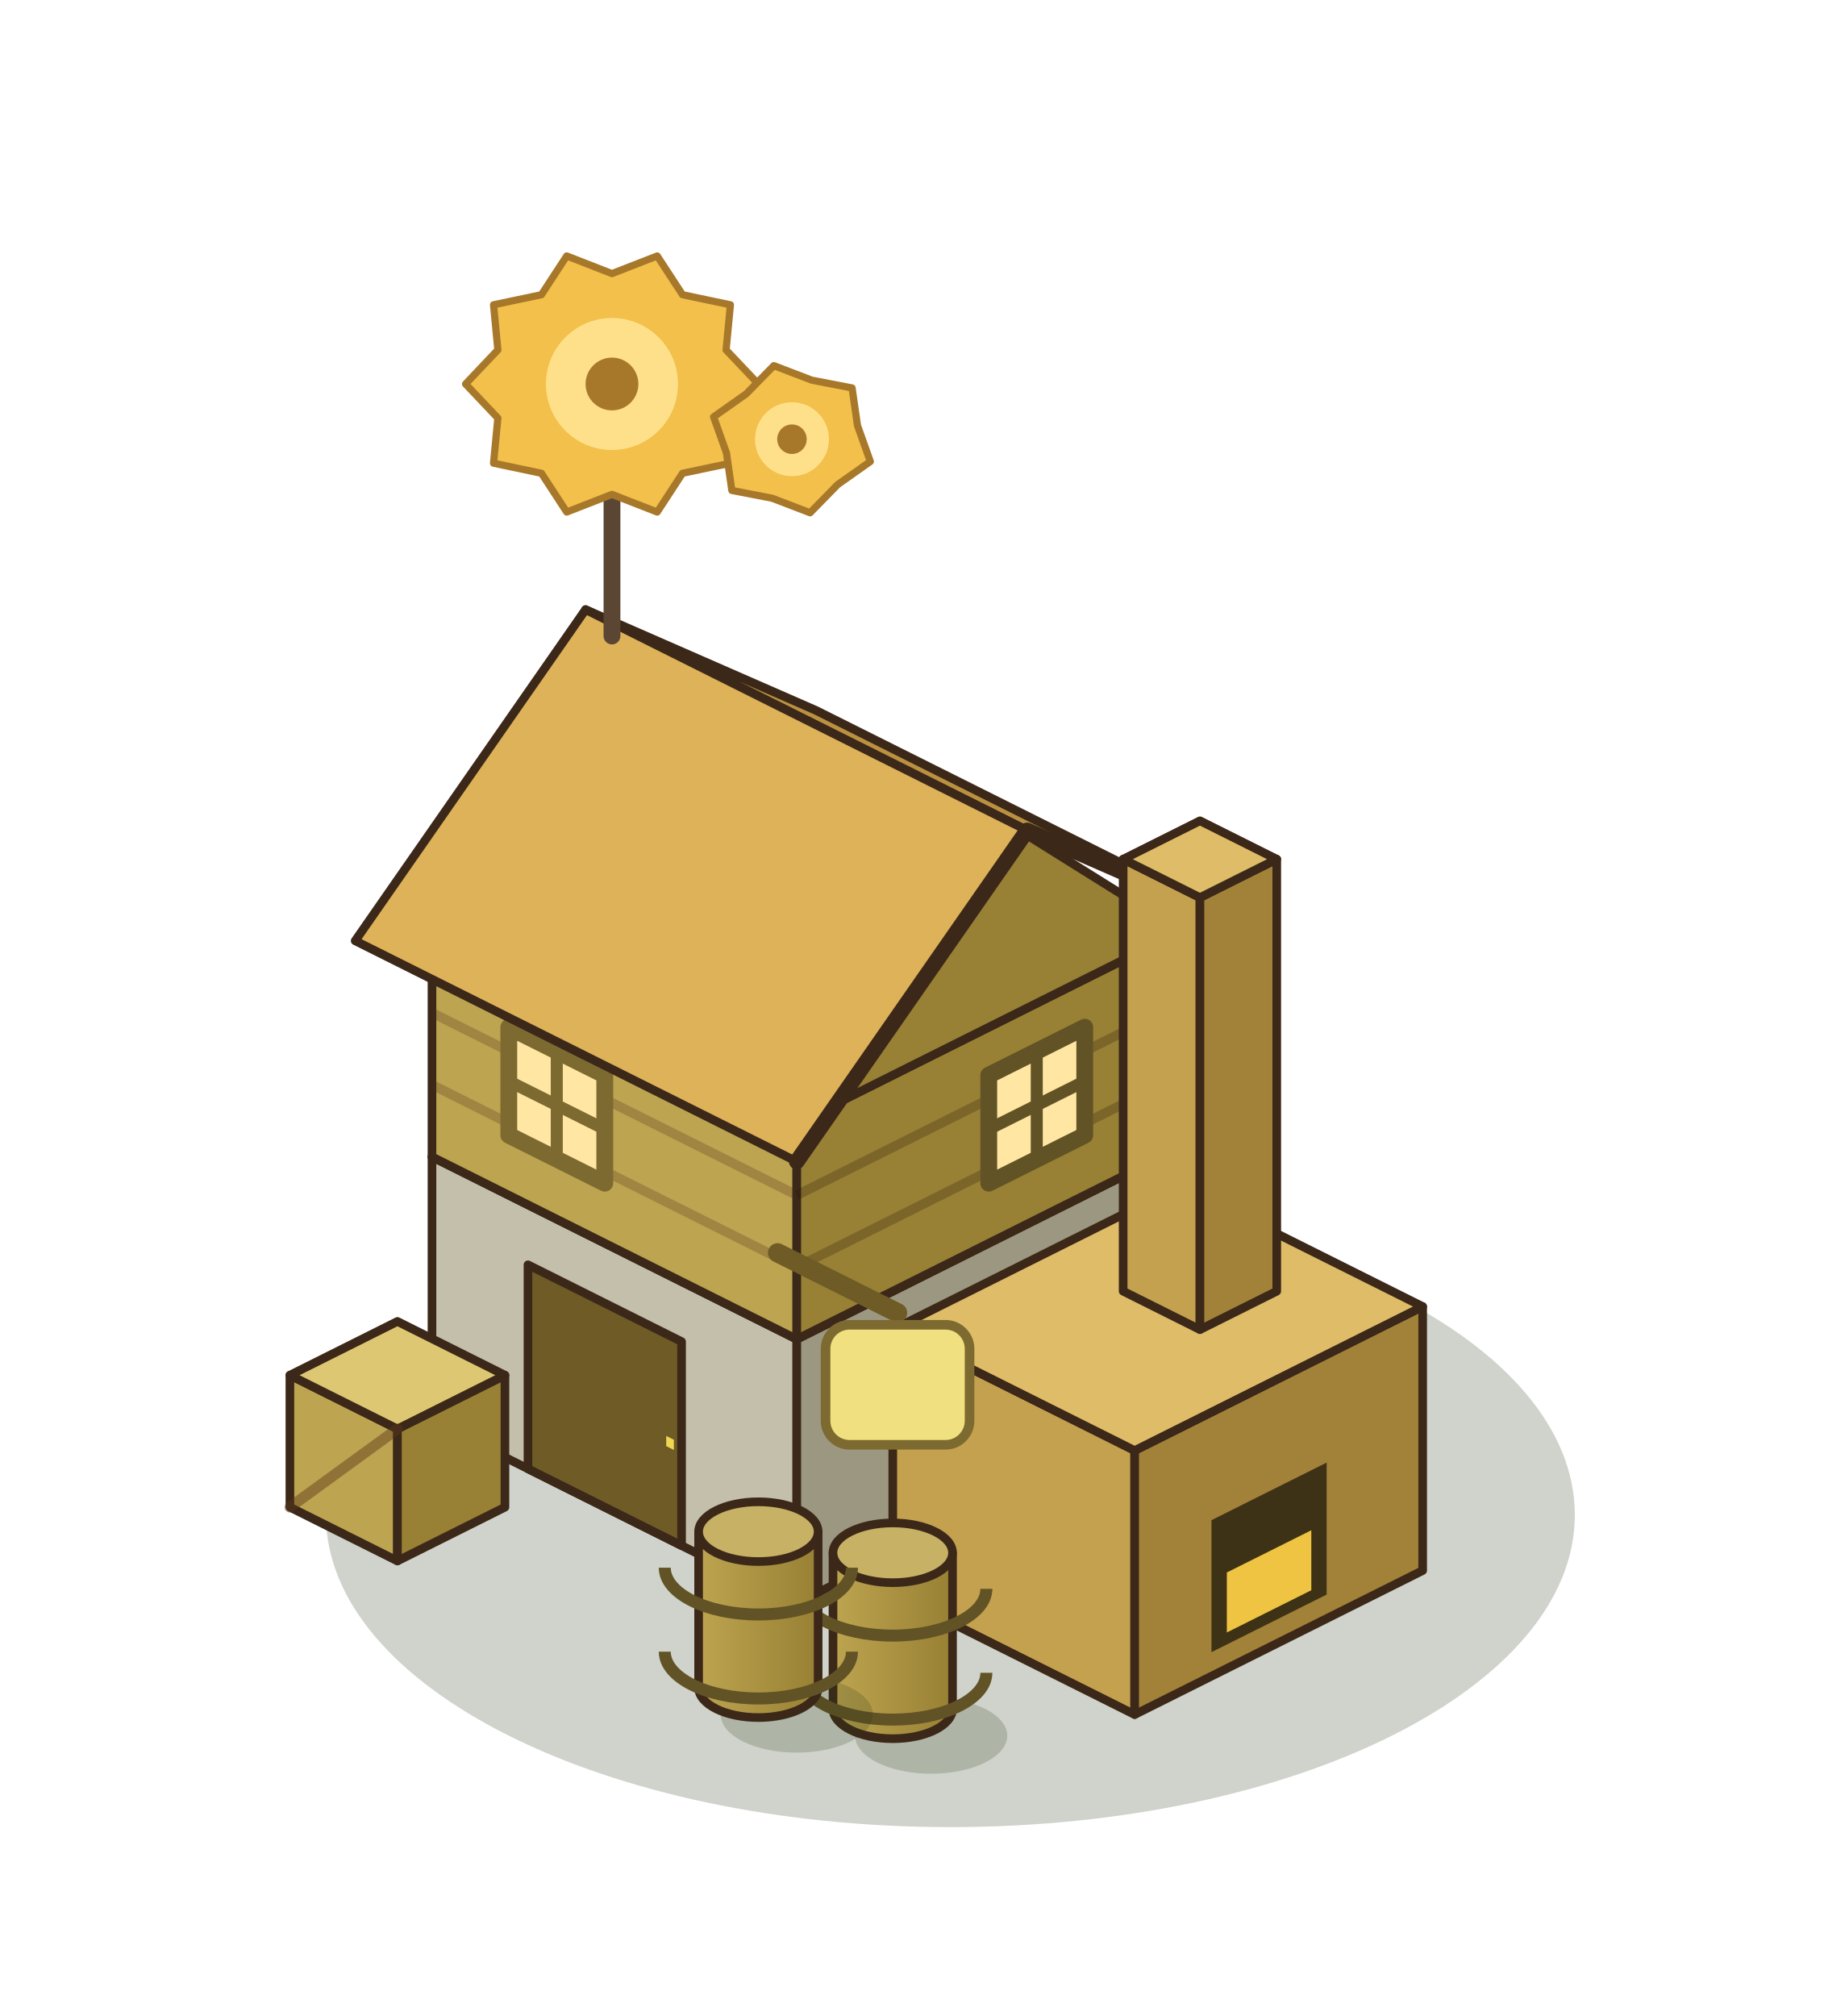
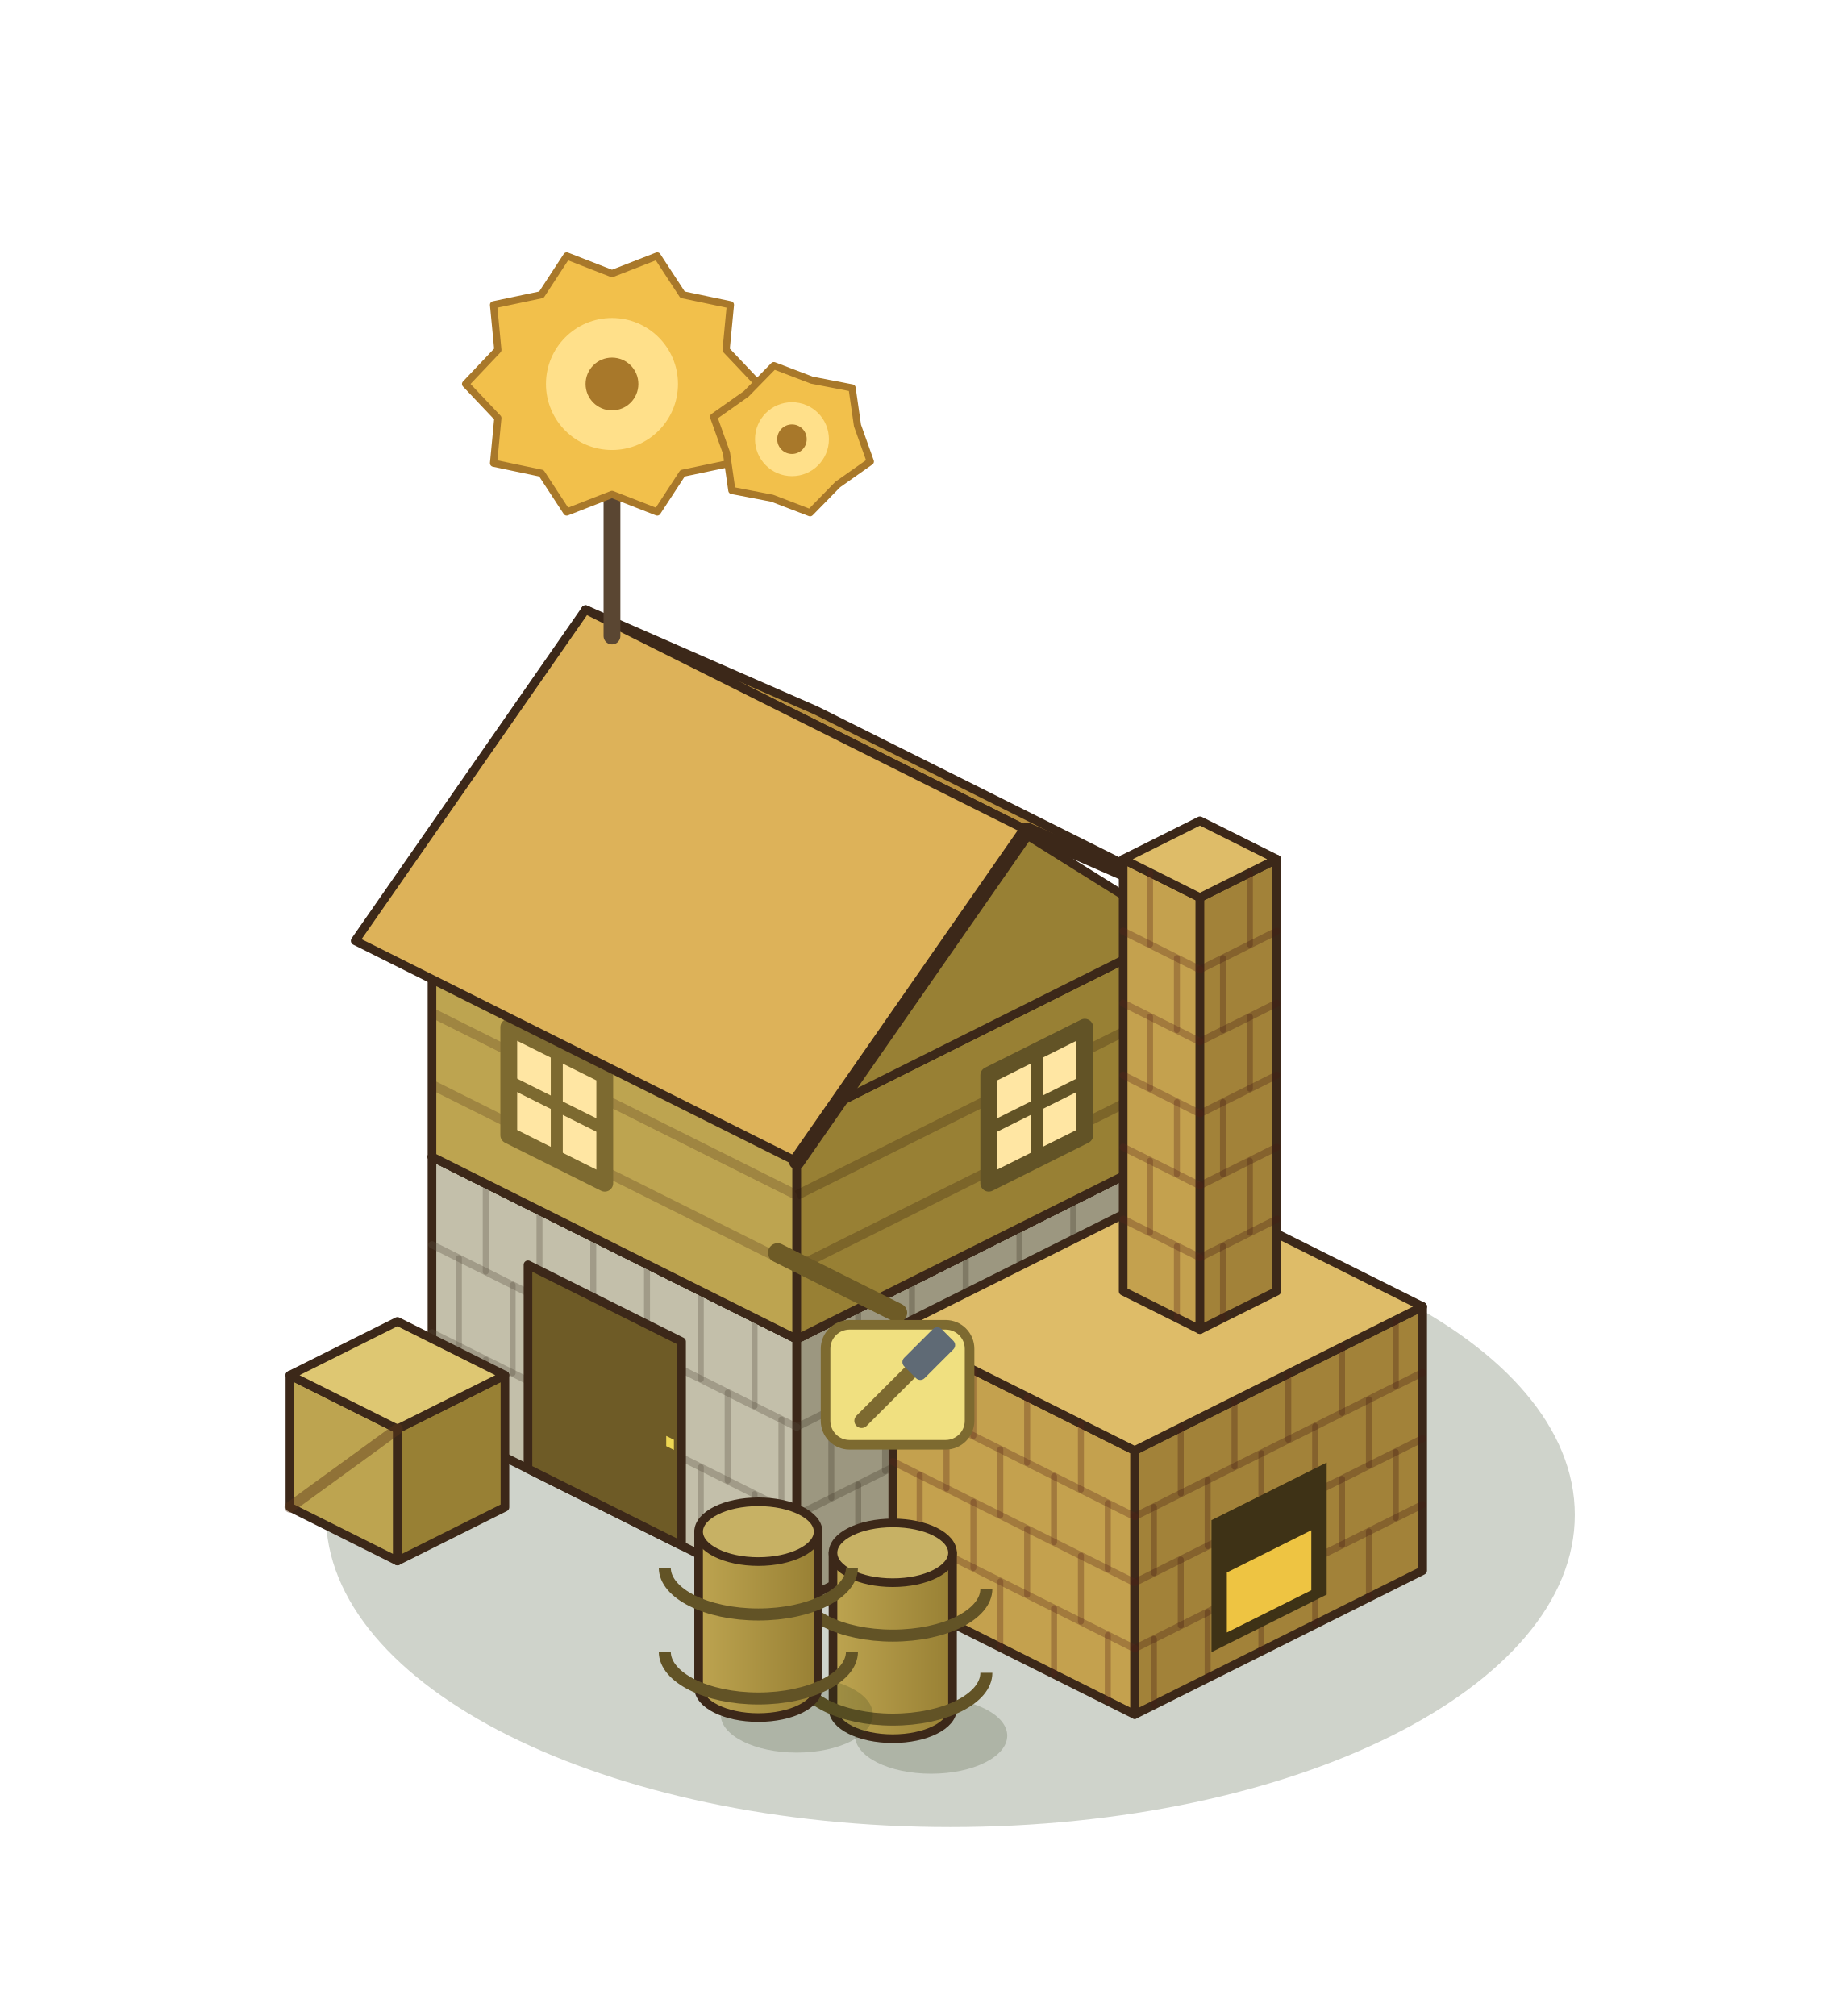
<svg xmlns="http://www.w3.org/2000/svg" width="190" height="210" viewBox="-95 -155 190 210">
  <g transform="scale(1.25)">
    <ellipse cx="3.2" cy="2.24" rx="52.04" ry="26.02" fill="rgba(40,55,20,0.22)" />
    <polygon points="-40,-5.6 -9.6,9.6 -9.6,-12.4 -40,-27.6" fill="#C3BFAA" stroke="#3C2819" stroke-width="0.72" stroke-linejoin="round" />
    <polygon points="22.4,-6.4 -9.6,9.6 -9.6,-12.4 22.4,-28.4" fill="#9C9780" stroke="#3C2819" stroke-width="0.72" stroke-linejoin="round" />
    <polygon points="-8,-43.6 22.4,-28.4 -9.6,-12.4 -40,-27.6" fill="#E6E3D4" stroke="#3C2819" stroke-width="0.72" stroke-linejoin="round" />
+     <line x1="-40" y1="-12.93" x2="-9.6" y2="2.27" stroke="rgba(90,80,65,.32)" stroke-width="0.6" stroke-linecap="round" />
+     <line x1="-40" y1="-20.27" x2="-9.6" y2="-5.07" stroke="rgba(90,80,65,.32)" stroke-width="0.6" stroke-linecap="round" />
+     <line x1="-35.52" y1="-3.36" x2="-35.52" y2="-10.69" stroke="rgba(90,80,65,.32)" stroke-width="0.5" stroke-linecap="round" />
+     <line x1="-31.04" y1="-1.12" x2="-31.04" y2="-8.45" stroke="rgba(90,80,65,.32)" stroke-width="0.5" stroke-linecap="round" />
+     <line x1="-26.56" y1="1.12" x2="-26.56" y2="-6.21" stroke="rgba(90,80,65,.32)" stroke-width="0.5" stroke-linecap="round" />
+     <line x1="-22.08" y1="3.36" x2="-22.08" y2="-3.97" stroke="rgba(90,80,65,.32)" stroke-width="0.5" stroke-linecap="round" />
+     <line x1="-17.6" y1="5.6" x2="-17.6" y2="-1.73" stroke="rgba(90,80,65,.32)" stroke-width="0.5" stroke-linecap="round" />
+     <line x1="-13.12" y1="7.84" x2="-13.12" y2="0.51" stroke="rgba(90,80,65,.32)" stroke-width="0.5" stroke-linecap="round" />
+     <line x1="-37.76" y1="-11.81" x2="-37.76" y2="-19.15" stroke="rgba(90,80,65,.32)" stroke-width="0.5" stroke-linecap="round" />
+     <line x1="-33.28" y1="-9.57" x2="-33.28" y2="-16.91" stroke="rgba(90,80,65,.32)" stroke-width="0.5" stroke-linecap="round" />
+     <line x1="-28.8" y1="-7.33" x2="-28.8" y2="-14.67" stroke="rgba(90,80,65,.32)" stroke-width="0.5" stroke-linecap="round" />
+     <line x1="-24.32" y1="-5.09" x2="-24.32" y2="-12.43" stroke="rgba(90,80,65,.32)" stroke-width="0.5" stroke-linecap="round" />
+     <line x1="-19.84" y1="-2.85" x2="-19.84" y2="-10.19" stroke="rgba(90,80,65,.32)" stroke-width="0.5" stroke-linecap="round" />
+     <line x1="-15.36" y1="-0.61" x2="-15.36" y2="-7.95" stroke="rgba(90,80,65,.32)" stroke-width="0.5" stroke-linecap="round" />
+     <line x1="-10.88" y1="1.63" x2="-10.88" y2="-5.71" stroke="rgba(90,80,65,.32)" stroke-width="0.5" stroke-linecap="round" />
+     <line x1="-35.52" y1="-18.03" x2="-35.52" y2="-25.36" stroke="rgba(90,80,65,.32)" stroke-width="0.5" stroke-linecap="round" />
+     <line x1="-31.04" y1="-15.79" x2="-31.04" y2="-23.12" stroke="rgba(90,80,65,.32)" stroke-width="0.5" stroke-linecap="round" />
+     <line x1="-26.56" y1="-13.55" x2="-26.56" y2="-20.88" stroke="rgba(90,80,65,.32)" stroke-width="0.5" stroke-linecap="round" />
+     <line x1="-22.08" y1="-11.31" x2="-22.08" y2="-18.64" stroke="rgba(90,80,65,.32)" stroke-width="0.5" stroke-linecap="round" />
+     <line x1="-17.6" y1="-9.07" x2="-17.6" y2="-16.4" stroke="rgba(90,80,65,.32)" stroke-width="0.5" stroke-linecap="round" />
+     <line x1="-13.12" y1="-6.83" x2="-13.12" y2="-14.16" stroke="rgba(90,80,65,.32)" stroke-width="0.5" stroke-linecap="round" />
+     <line x1="22.4" y1="-13.73" x2="-9.6" y2="2.27" stroke="rgba(70,60,45,.32)" stroke-width="0.6" stroke-linecap="round" />
+     <line x1="22.4" y1="-21.07" x2="-9.6" y2="-5.07" stroke="rgba(70,60,45,.32)" stroke-width="0.6" stroke-linecap="round" />
+     <line x1="17.92" y1="-4.16" x2="17.92" y2="-11.49" stroke="rgba(70,60,45,.32)" stroke-width="0.5" stroke-linecap="round" />
+     <line x1="13.44" y1="-1.92" x2="13.44" y2="-9.25" stroke="rgba(70,60,45,.32)" stroke-width="0.5" stroke-linecap="round" />
+     <line x1="8.96" y1="0.32" x2="8.96" y2="-7.01" stroke="rgba(70,60,45,.32)" stroke-width="0.5" stroke-linecap="round" />
+     <line x1="4.48" y1="2.56" x2="4.48" y2="-4.77" stroke="rgba(70,60,45,.32)" stroke-width="0.5" stroke-linecap="round" />
+     <line x1="0" y1="4.8" x2="0" y2="-2.53" stroke="rgba(70,60,45,.32)" stroke-width="0.5" stroke-linecap="round" />
+     <line x1="-4.48" y1="7.04" x2="-4.48" y2="-0.29" stroke="rgba(70,60,45,.32)" stroke-width="0.5" stroke-linecap="round" />
+     <line x1="20.16" y1="-12.61" x2="20.16" y2="-19.95" stroke="rgba(70,60,45,.32)" stroke-width="0.5" stroke-linecap="round" />
+     <line x1="15.68" y1="-10.37" x2="15.68" y2="-17.71" stroke="rgba(70,60,45,.32)" stroke-width="0.5" stroke-linecap="round" />
+     <line x1="11.2" y1="-8.13" x2="11.2" y2="-15.47" stroke="rgba(70,60,45,.32)" stroke-width="0.5" stroke-linecap="round" />
+     <line x1="6.72" y1="-5.89" x2="6.72" y2="-13.23" stroke="rgba(70,60,45,.32)" stroke-width="0.5" stroke-linecap="round" />
+     <line x1="2.24" y1="-3.65" x2="2.24" y2="-10.99" stroke="rgba(70,60,45,.32)" stroke-width="0.5" stroke-linecap="round" />
+     <line x1="-2.24" y1="-1.41" x2="-2.24" y2="-8.75" stroke="rgba(70,60,45,.32)" stroke-width="0.5" stroke-linecap="round" />
+     <line x1="-6.72" y1="0.83" x2="-6.72" y2="-6.51" stroke="rgba(70,60,45,.32)" stroke-width="0.5" stroke-linecap="round" />
+     <line x1="17.92" y1="-18.83" x2="17.92" y2="-26.16" stroke="rgba(70,60,45,.32)" stroke-width="0.5" stroke-linecap="round" />
+     <line x1="13.44" y1="-16.59" x2="13.44" y2="-23.92" stroke="rgba(70,60,45,.32)" stroke-width="0.5" stroke-linecap="round" />
+     <line x1="8.96" y1="-14.35" x2="8.96" y2="-21.68" stroke="rgba(70,60,45,.32)" stroke-width="0.5" stroke-linecap="round" />
+     <line x1="4.48" y1="-12.11" x2="4.48" y2="-19.44" stroke="rgba(70,60,45,.32)" stroke-width="0.5" stroke-linecap="round" />
+     <line x1="0" y1="-9.87" x2="0" y2="-17.2" stroke="rgba(70,60,45,.32)" stroke-width="0.5" stroke-linecap="round" />
+     <line x1="-4.48" y1="-7.63" x2="-4.48" y2="-14.96" stroke="rgba(70,60,45,.32)" stroke-width="0.5" stroke-linecap="round" />
    <polygon points="-32,-1.6 -19.2,4.8 -19.2,-12.2 -32,-18.6" fill="#6E5B26" stroke="#3C2819" stroke-width="0.72" stroke-linejoin="round" />
    <polygon points="-20.48,-3.49 -19.84,-3.17 -19.84,-4.02 -20.48,-4.34" fill="#EED753" />
    <polygon points="-40,-27.6 -9.6,-12.4 -9.6,-30.4 -40,-45.6" fill="#BDA450" stroke="#3C2819" stroke-width="0.72" stroke-linejoin="round" />
    <polygon points="22.4,-28.4 -9.6,-12.4 -9.6,-30.4 22.4,-46.4" fill="#988034" stroke="#3C2819" stroke-width="0.72" stroke-linejoin="round" />
    <polygon points="-8,-61.6 22.4,-46.4 -9.6,-30.4 -40,-45.6" fill="#DEC772" stroke="#3C2819" stroke-width="0.72" stroke-linejoin="round" />
    <polyline points="-40,-33.6 -9.6,-18.4" stroke="rgba(70,40,20,.25)" stroke-width="0.8" />
    <polyline points="-40,-39.6 -9.6,-24.4" stroke="rgba(70,40,20,.25)" stroke-width="0.8" />
    <polyline points="22.4,-34.4 -9.6,-18.4" stroke="rgba(40,20,10,.25)" stroke-width="0.8" />
    <polyline points="22.4,-40.4 -9.6,-24.4" stroke="rgba(40,20,10,.25)" stroke-width="0.8" />
    <polygon points="-33.6,-29.4 -25.6,-25.4 -25.6,-34.4 -33.6,-38.4" fill="#FFE6A3" stroke="#7D6A30" stroke-width="1.4" stroke-linejoin="round" />
    <polyline points="-29.6,-27.4 -29.6,-36.4" stroke="#7D6A30" stroke-width="1" />
    <polyline points="-33.6,-33.9 -25.6,-29.9" stroke="#7D6A30" stroke-width="1" />
    <polygon points="14.4,-29.4 6.4,-25.4 6.4,-34.4 14.4,-38.4" fill="#FFE6A3" stroke="#625326" stroke-width="1.4" stroke-linejoin="round" />
    <polyline points="10.4,-27.4 10.4,-36.4" stroke="#625326" stroke-width="1" />
    <polyline points="14.4,-33.9 6.4,-29.9" stroke="#625326" stroke-width="1" />
    <polygon points="-8,-64.8 28.8,-46.4 9.6,-54.8 -27.2,-73.2" fill="#BA9140" stroke="#3C2819" stroke-width="0.72" stroke-linejoin="round" />
    <polygon points="22.4,-46.4 -9.6,-30.4 6.4,-56.4" fill="#988034" stroke="#3C2819" stroke-width="0.72" stroke-linejoin="round" />
    <polygon points="-27.2,-73.2 9.6,-54.8 -9.6,-27.2 -46.4,-45.6" fill="#DDB259" stroke="#3C2819" stroke-width="0.72" stroke-linejoin="round" />
    <polyline points="28.8,-46.4 9.6,-54.8 -9.6,-27.2" fill="none" stroke="#3C2819" stroke-width="1.3" stroke-linejoin="round" stroke-linecap="round" />
    <polygon points="-1.6,8.8 18.56,18.88 18.56,-3.12 -1.6,-13.2" fill="#C4A14E" stroke="#3C2819" stroke-width="0.72" stroke-linejoin="round" />
    <polygon points="42.56,6.88 18.56,18.88 18.56,-3.12 42.56,-15.12" fill="#A28239" stroke="#3C2819" stroke-width="0.72" stroke-linejoin="round" />
    <polygon points="22.4,-25.2 42.56,-15.12 18.56,-3.12 -1.6,-13.2" fill="#DEBC68" stroke="#3C2819" stroke-width="0.72" stroke-linejoin="round" />
+     <line x1="-1.6" y1="3.3" x2="18.56" y2="13.38" stroke="rgba(90,40,25,.32)" stroke-width="0.6" stroke-linecap="round" />
+     <line x1="-1.6" y1="-2.2" x2="18.56" y2="7.88" stroke="rgba(90,40,25,.32)" stroke-width="0.6" stroke-linecap="round" />
+     <line x1="-1.6" y1="-7.7" x2="18.56" y2="2.38" stroke="rgba(90,40,25,.32)" stroke-width="0.6" stroke-linecap="round" />
+     <line x1="2.88" y1="11.04" x2="2.88" y2="5.54" stroke="rgba(90,40,25,.32)" stroke-width="0.5" stroke-linecap="round" />
+     <line x1="7.36" y1="13.28" x2="7.36" y2="7.78" stroke="rgba(90,40,25,.32)" stroke-width="0.5" stroke-linecap="round" />
+     <line x1="11.84" y1="15.52" x2="11.84" y2="10.02" stroke="rgba(90,40,25,.32)" stroke-width="0.5" stroke-linecap="round" />
+     <line x1="16.32" y1="17.76" x2="16.32" y2="12.26" stroke="rgba(90,40,25,.32)" stroke-width="0.5" stroke-linecap="round" />
+     <line x1="0.64" y1="4.42" x2="0.64" y2="-1.08" stroke="rgba(90,40,25,.32)" stroke-width="0.5" stroke-linecap="round" />
+     <line x1="5.12" y1="6.66" x2="5.12" y2="1.16" stroke="rgba(90,40,25,.32)" stroke-width="0.5" stroke-linecap="round" />
+     <line x1="9.6" y1="8.9" x2="9.6" y2="3.4" stroke="rgba(90,40,25,.32)" stroke-width="0.5" stroke-linecap="round" />
+     <line x1="14.08" y1="11.14" x2="14.08" y2="5.64" stroke="rgba(90,40,25,.32)" stroke-width="0.5" stroke-linecap="round" />
+     <line x1="2.88" y1="0.04" x2="2.88" y2="-5.46" stroke="rgba(90,40,25,.32)" stroke-width="0.5" stroke-linecap="round" />
+     <line x1="7.36" y1="2.28" x2="7.36" y2="-3.22" stroke="rgba(90,40,25,.32)" stroke-width="0.5" stroke-linecap="round" />
+     <line x1="11.84" y1="4.52" x2="11.84" y2="-0.98" stroke="rgba(90,40,25,.32)" stroke-width="0.5" stroke-linecap="round" />
+     <line x1="16.32" y1="6.76" x2="16.32" y2="1.26" stroke="rgba(90,40,25,.32)" stroke-width="0.5" stroke-linecap="round" />
+     <line x1="0.64" y1="-6.58" x2="0.64" y2="-12.08" stroke="rgba(90,40,25,.32)" stroke-width="0.5" stroke-linecap="round" />
+     <line x1="5.12" y1="-4.34" x2="5.12" y2="-9.84" stroke="rgba(90,40,25,.32)" stroke-width="0.5" stroke-linecap="round" />
+     <line x1="9.6" y1="-2.1" x2="9.6" y2="-7.6" stroke="rgba(90,40,25,.32)" stroke-width="0.5" stroke-linecap="round" />
+     <line x1="14.08" y1="0.14" x2="14.08" y2="-5.36" stroke="rgba(90,40,25,.32)" stroke-width="0.5" stroke-linecap="round" />
+     <line x1="42.56" y1="1.38" x2="18.56" y2="13.38" stroke="rgba(70,30,20,.32)" stroke-width="0.6" stroke-linecap="round" />
+     <line x1="42.56" y1="-4.12" x2="18.56" y2="7.88" stroke="rgba(70,30,20,.32)" stroke-width="0.6" stroke-linecap="round" />
+     <line x1="42.56" y1="-9.62" x2="18.56" y2="2.38" stroke="rgba(70,30,20,.32)" stroke-width="0.6" stroke-linecap="round" />
+     <line x1="38.08" y1="9.12" x2="38.08" y2="3.62" stroke="rgba(70,30,20,.32)" stroke-width="0.5" stroke-linecap="round" />
+     <line x1="33.6" y1="11.36" x2="33.6" y2="5.86" stroke="rgba(70,30,20,.32)" stroke-width="0.5" stroke-linecap="round" />
+     <line x1="29.12" y1="13.6" x2="29.12" y2="8.1" stroke="rgba(70,30,20,.32)" stroke-width="0.5" stroke-linecap="round" />
+     <line x1="24.64" y1="15.84" x2="24.64" y2="10.34" stroke="rgba(70,30,20,.32)" stroke-width="0.5" stroke-linecap="round" />
+     <line x1="20.16" y1="18.08" x2="20.16" y2="12.58" stroke="rgba(70,30,20,.32)" stroke-width="0.5" stroke-linecap="round" />
+     <line x1="40.32" y1="2.5" x2="40.32" y2="-3" stroke="rgba(70,30,20,.32)" stroke-width="0.5" stroke-linecap="round" />
+     <line x1="35.84" y1="4.74" x2="35.84" y2="-0.76" stroke="rgba(70,30,20,.32)" stroke-width="0.5" stroke-linecap="round" />
+     <line x1="31.36" y1="6.98" x2="31.36" y2="1.48" stroke="rgba(70,30,20,.32)" stroke-width="0.5" stroke-linecap="round" />
+     <line x1="26.88" y1="9.22" x2="26.88" y2="3.72" stroke="rgba(70,30,20,.32)" stroke-width="0.5" stroke-linecap="round" />
+     <line x1="22.4" y1="11.46" x2="22.4" y2="5.96" stroke="rgba(70,30,20,.32)" stroke-width="0.5" stroke-linecap="round" />
+     <line x1="38.08" y1="-1.88" x2="38.08" y2="-7.38" stroke="rgba(70,30,20,.32)" stroke-width="0.5" stroke-linecap="round" />
+     <line x1="33.6" y1="0.36" x2="33.6" y2="-5.14" stroke="rgba(70,30,20,.32)" stroke-width="0.5" stroke-linecap="round" />
+     <line x1="29.12" y1="2.6" x2="29.12" y2="-2.9" stroke="rgba(70,30,20,.32)" stroke-width="0.5" stroke-linecap="round" />
+     <line x1="24.64" y1="4.84" x2="24.64" y2="-0.66" stroke="rgba(70,30,20,.32)" stroke-width="0.5" stroke-linecap="round" />
+     <line x1="20.16" y1="7.08" x2="20.16" y2="1.58" stroke="rgba(70,30,20,.32)" stroke-width="0.5" stroke-linecap="round" />
+     <line x1="40.32" y1="-8.5" x2="40.32" y2="-14" stroke="rgba(70,30,20,.32)" stroke-width="0.5" stroke-linecap="round" />
+     <line x1="35.84" y1="-6.26" x2="35.84" y2="-11.76" stroke="rgba(70,30,20,.32)" stroke-width="0.5" stroke-linecap="round" />
+     <line x1="31.36" y1="-4.02" x2="31.36" y2="-9.52" stroke="rgba(70,30,20,.32)" stroke-width="0.5" stroke-linecap="round" />
+     <line x1="26.88" y1="-1.78" x2="26.88" y2="-7.28" stroke="rgba(70,30,20,.32)" stroke-width="0.5" stroke-linecap="round" />
+     <line x1="22.4" y1="0.46" x2="22.4" y2="-5.04" stroke="rgba(70,30,20,.32)" stroke-width="0.5" stroke-linecap="round" />
    <polygon points="34.56,8.88 24.96,13.68 24.96,2.68 34.56,-2.12" fill="#3E3216" />
    <polygon points="33.28,8.52 26.24,12.04 26.24,7.04 33.28,3.52" fill="#EEC442" />
    <polygon points="17.6,-16.4 24,-13.2 24,-49.2 17.6,-52.4" fill="#C4A14E" stroke="#3C2819" stroke-width="0.72" stroke-linejoin="round" />
    <polygon points="30.4,-16.4 24,-13.2 24,-49.2 30.4,-52.4" fill="#A28239" stroke="#3C2819" stroke-width="0.72" stroke-linejoin="round" />
    <polygon points="24,-55.6 30.4,-52.4 24,-49.2 17.6,-52.4" fill="#DEBC68" stroke="#3C2819" stroke-width="0.72" stroke-linejoin="round" />
+     <line x1="17.6" y1="-22.4" x2="24" y2="-19.2" stroke="rgba(90,40,25,.32)" stroke-width="0.6" stroke-linecap="round" />
+     <line x1="17.6" y1="-28.4" x2="24" y2="-25.2" stroke="rgba(90,40,25,.32)" stroke-width="0.6" stroke-linecap="round" />
+     <line x1="17.6" y1="-34.4" x2="24" y2="-31.2" stroke="rgba(90,40,25,.32)" stroke-width="0.6" stroke-linecap="round" />
+     <line x1="17.6" y1="-40.4" x2="24" y2="-37.2" stroke="rgba(90,40,25,.32)" stroke-width="0.6" stroke-linecap="round" />
+     <line x1="17.6" y1="-46.4" x2="24" y2="-43.2" stroke="rgba(90,40,25,.32)" stroke-width="0.6" stroke-linecap="round" />
+     <line x1="22.08" y1="-14.16" x2="22.08" y2="-20.16" stroke="rgba(90,40,25,.32)" stroke-width="0.5" stroke-linecap="round" />
+     <line x1="19.84" y1="-21.28" x2="19.84" y2="-27.28" stroke="rgba(90,40,25,.32)" stroke-width="0.5" stroke-linecap="round" />
+     <line x1="22.08" y1="-26.16" x2="22.08" y2="-32.16" stroke="rgba(90,40,25,.32)" stroke-width="0.5" stroke-linecap="round" />
+     <line x1="19.84" y1="-33.28" x2="19.84" y2="-39.28" stroke="rgba(90,40,25,.32)" stroke-width="0.5" stroke-linecap="round" />
+     <line x1="22.08" y1="-38.16" x2="22.08" y2="-44.16" stroke="rgba(90,40,25,.32)" stroke-width="0.5" stroke-linecap="round" />
+     <line x1="19.84" y1="-45.28" x2="19.84" y2="-51.28" stroke="rgba(90,40,25,.32)" stroke-width="0.5" stroke-linecap="round" />
+     <line x1="30.4" y1="-22.4" x2="24" y2="-19.2" stroke="rgba(70,30,20,.32)" stroke-width="0.6" stroke-linecap="round" />
+     <line x1="30.4" y1="-28.4" x2="24" y2="-25.2" stroke="rgba(70,30,20,.32)" stroke-width="0.6" stroke-linecap="round" />
+     <line x1="30.4" y1="-34.4" x2="24" y2="-31.2" stroke="rgba(70,30,20,.32)" stroke-width="0.6" stroke-linecap="round" />
+     <line x1="30.4" y1="-40.4" x2="24" y2="-37.2" stroke="rgba(70,30,20,.32)" stroke-width="0.6" stroke-linecap="round" />
+     <line x1="30.4" y1="-46.4" x2="24" y2="-43.2" stroke="rgba(70,30,20,.32)" stroke-width="0.6" stroke-linecap="round" />
+     <line x1="25.92" y1="-14.16" x2="25.92" y2="-20.16" stroke="rgba(70,30,20,.32)" stroke-width="0.5" stroke-linecap="round" />
+     <line x1="28.16" y1="-21.28" x2="28.16" y2="-27.28" stroke="rgba(70,30,20,.32)" stroke-width="0.5" stroke-linecap="round" />
+     <line x1="25.92" y1="-26.16" x2="25.92" y2="-32.16" stroke="rgba(70,30,20,.32)" stroke-width="0.5" stroke-linecap="round" />
+     <line x1="28.16" y1="-33.28" x2="28.16" y2="-39.28" stroke="rgba(70,30,20,.32)" stroke-width="0.5" stroke-linecap="round" />
+     <line x1="25.92" y1="-38.16" x2="25.92" y2="-44.16" stroke="rgba(70,30,20,.32)" stroke-width="0.5" stroke-linecap="round" />
+     <line x1="28.16" y1="-45.28" x2="28.16" y2="-51.28" stroke="rgba(70,30,20,.32)" stroke-width="0.5" stroke-linecap="round" />
    <line x1="-11.2" y1="-19.6" x2="-1.2" y2="-14.6" stroke="#6E5B26" stroke-width="1.6" stroke-linecap="round" />
    <rect x="-7.2" y="-13.6" width="12" height="10" rx="2" fill="#F0E080" stroke="#7D6A30" stroke-width="0.8" />
+     <path d="M-4.2,-5.6 L0.8,-10.6" stroke="#7D6A30" stroke-width="1.2" stroke-linecap="round" />
+     <rect x="-0.8" y="-12.4" width="4.4" height="2.4" rx="0.5" fill="#5F6A75" transform="rotate(-45 1.4 -11.2)" />
    <ellipse cx="1.6" cy="20.64" rx="6.34" ry="3.17" fill="rgba(40,55,20,0.2)" />
    <defs>
      <linearGradient id="fobar1" x1="0" x2="1">
        <stop offset="0" stop-color="#BDA450" />
        <stop offset="1" stop-color="#988034" />
      </linearGradient>
    </defs>
    <path d="M-6.58,5.4 L-6.58,18.4 A4.98,2.49 0 0 0 3.38,18.4 L3.38,5.4 Z" fill="url(#fobar1)" stroke="#3C2819" stroke-width="0.72" stroke-linejoin="round" />
    <ellipse cx="-1.6" cy="5.4" rx="4.98" ry="2.49" fill="#C7B164" stroke="#3C2819" stroke-width="0.72" stroke-linejoin="round" />
    <path d="M-9.4,15.4 A7.8,3.9 0 0 0 6.2,15.4" stroke="#625326" stroke-width="1" fill="none" />
    <path d="M-9.4,8.4 A7.8,3.9 0 0 0 6.2,8.4" stroke="#625326" stroke-width="1" fill="none" />
    <ellipse cx="-9.6" cy="18.88" rx="6.34" ry="3.17" fill="rgba(40,55,20,0.2)" />
    <defs>
      <linearGradient id="fobar2" x1="0" x2="1">
        <stop offset="0" stop-color="#BDA450" />
        <stop offset="1" stop-color="#988034" />
      </linearGradient>
    </defs>
    <path d="M-17.78,3.64 L-17.78,16.64 A4.98,2.49 0 0 0 -7.82,16.64 L-7.82,3.64 Z" fill="url(#fobar2)" stroke="#3C2819" stroke-width="0.72" stroke-linejoin="round" />
    <ellipse cx="-12.8" cy="3.64" rx="4.98" ry="2.49" fill="#C7B164" stroke="#3C2819" stroke-width="0.72" stroke-linejoin="round" />
    <path d="M-20.6,13.64 A7.8,3.9 0 0 0 -5,13.64" stroke="#625326" stroke-width="1" fill="none" />
    <path d="M-20.6,6.64 A7.8,3.9 0 0 0 -5,6.64" stroke="#625326" stroke-width="1" fill="none" />
    <polygon points="-51.84,1.6 -42.88,6.08 -42.88,-4.92 -51.84,-9.4" fill="#BDA450" stroke="#3C2819" stroke-width="0.72" stroke-linejoin="round" />
    <polygon points="-33.92,1.6 -42.88,6.08 -42.88,-4.92 -33.92,-9.4" fill="#988034" stroke="#3C2819" stroke-width="0.72" stroke-linejoin="round" />
    <polygon points="-42.88,-13.88 -33.92,-9.4 -42.88,-4.92 -51.84,-9.4" fill="#DEC772" stroke="#3C2819" stroke-width="0.72" stroke-linejoin="round" />
    <line x1="-51.84" y1="1.6" x2="-42.88" y2="-4.92" stroke="rgba(90,55,25,.45)" stroke-width="0.9" stroke-linecap="round" />
    <g transform="translate(0 0)">
      <line x1="-25" y1="-71" x2="-25" y2="-83" stroke="#5A4632" stroke-width="1.4" stroke-linecap="round" />
      <polygon points="-12.8,-92 -15.49,-89.16 -15.13,-85.4 -19.12,-84.56 -21.23,-81.33 -25,-82.8 -28.77,-81.33 -30.88,-84.56 -34.87,-85.4 -34.51,-89.16 -37.2,-92 -34.51,-94.84 -34.87,-98.6 -30.88,-99.44 -28.77,-102.67 -25,-101.2 -21.23,-102.67 -19.12,-99.44 -15.13,-98.6 -15.49,-94.84" fill="#F2C04B" stroke="#A8782A" stroke-width="0.6" stroke-linejoin="round" />
      <circle cx="-25" cy="-92" r="5.5" fill="#FFE08A" />
      <circle cx="-25" cy="-92" r="2.2" fill="#A8782A" />
      <polygon points="-3.47,-85.54 -6.19,-83.62 -8.49,-81.27 -11.65,-82.48 -15.01,-83.13 -15.46,-86.26 -16.53,-89.26 -13.81,-91.18 -11.51,-93.53 -8.35,-92.32 -4.99,-91.67 -4.54,-88.54" fill="#F2C04B" stroke="#A8782A" stroke-width="0.6" stroke-linejoin="round" />
      <circle cx="-10" cy="-87.4" r="3.08" fill="#FFE08A" />
      <circle cx="-10" cy="-87.4" r="1.23" fill="#A8782A" />
    </g>
  </g>
</svg>
